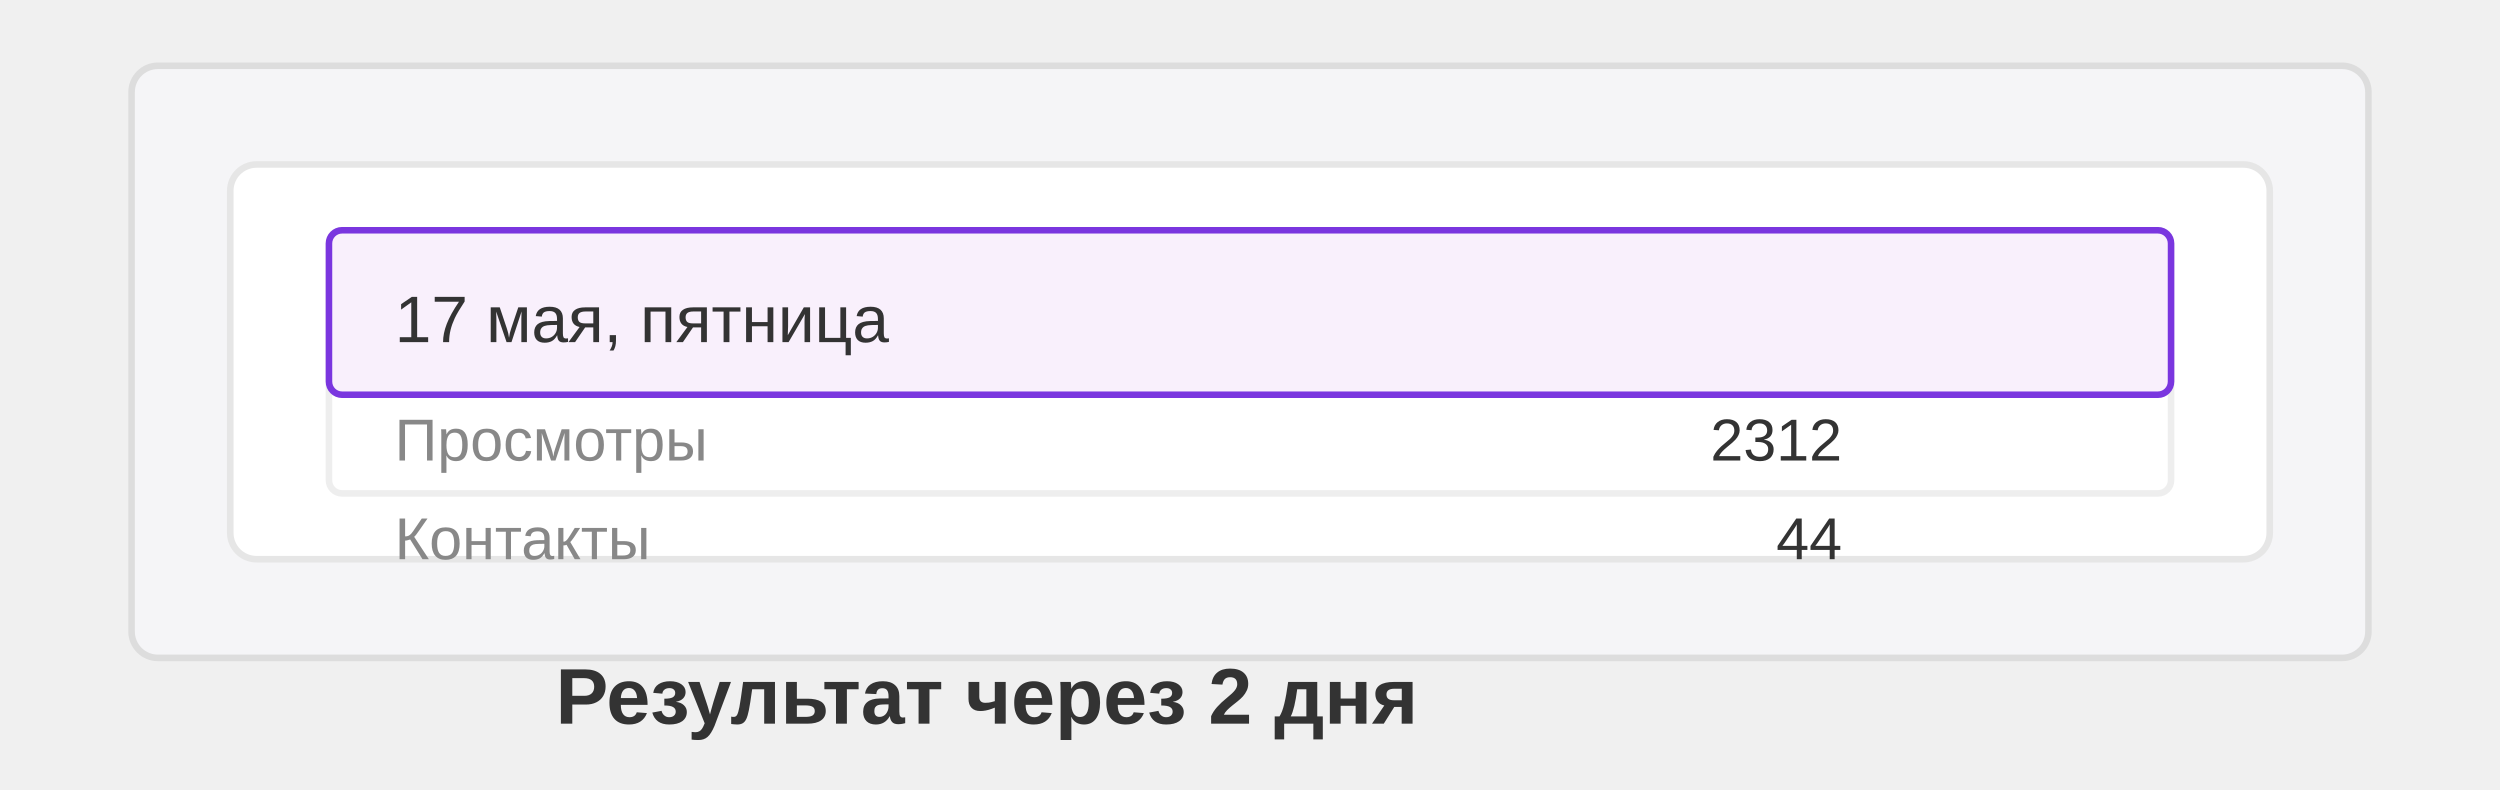
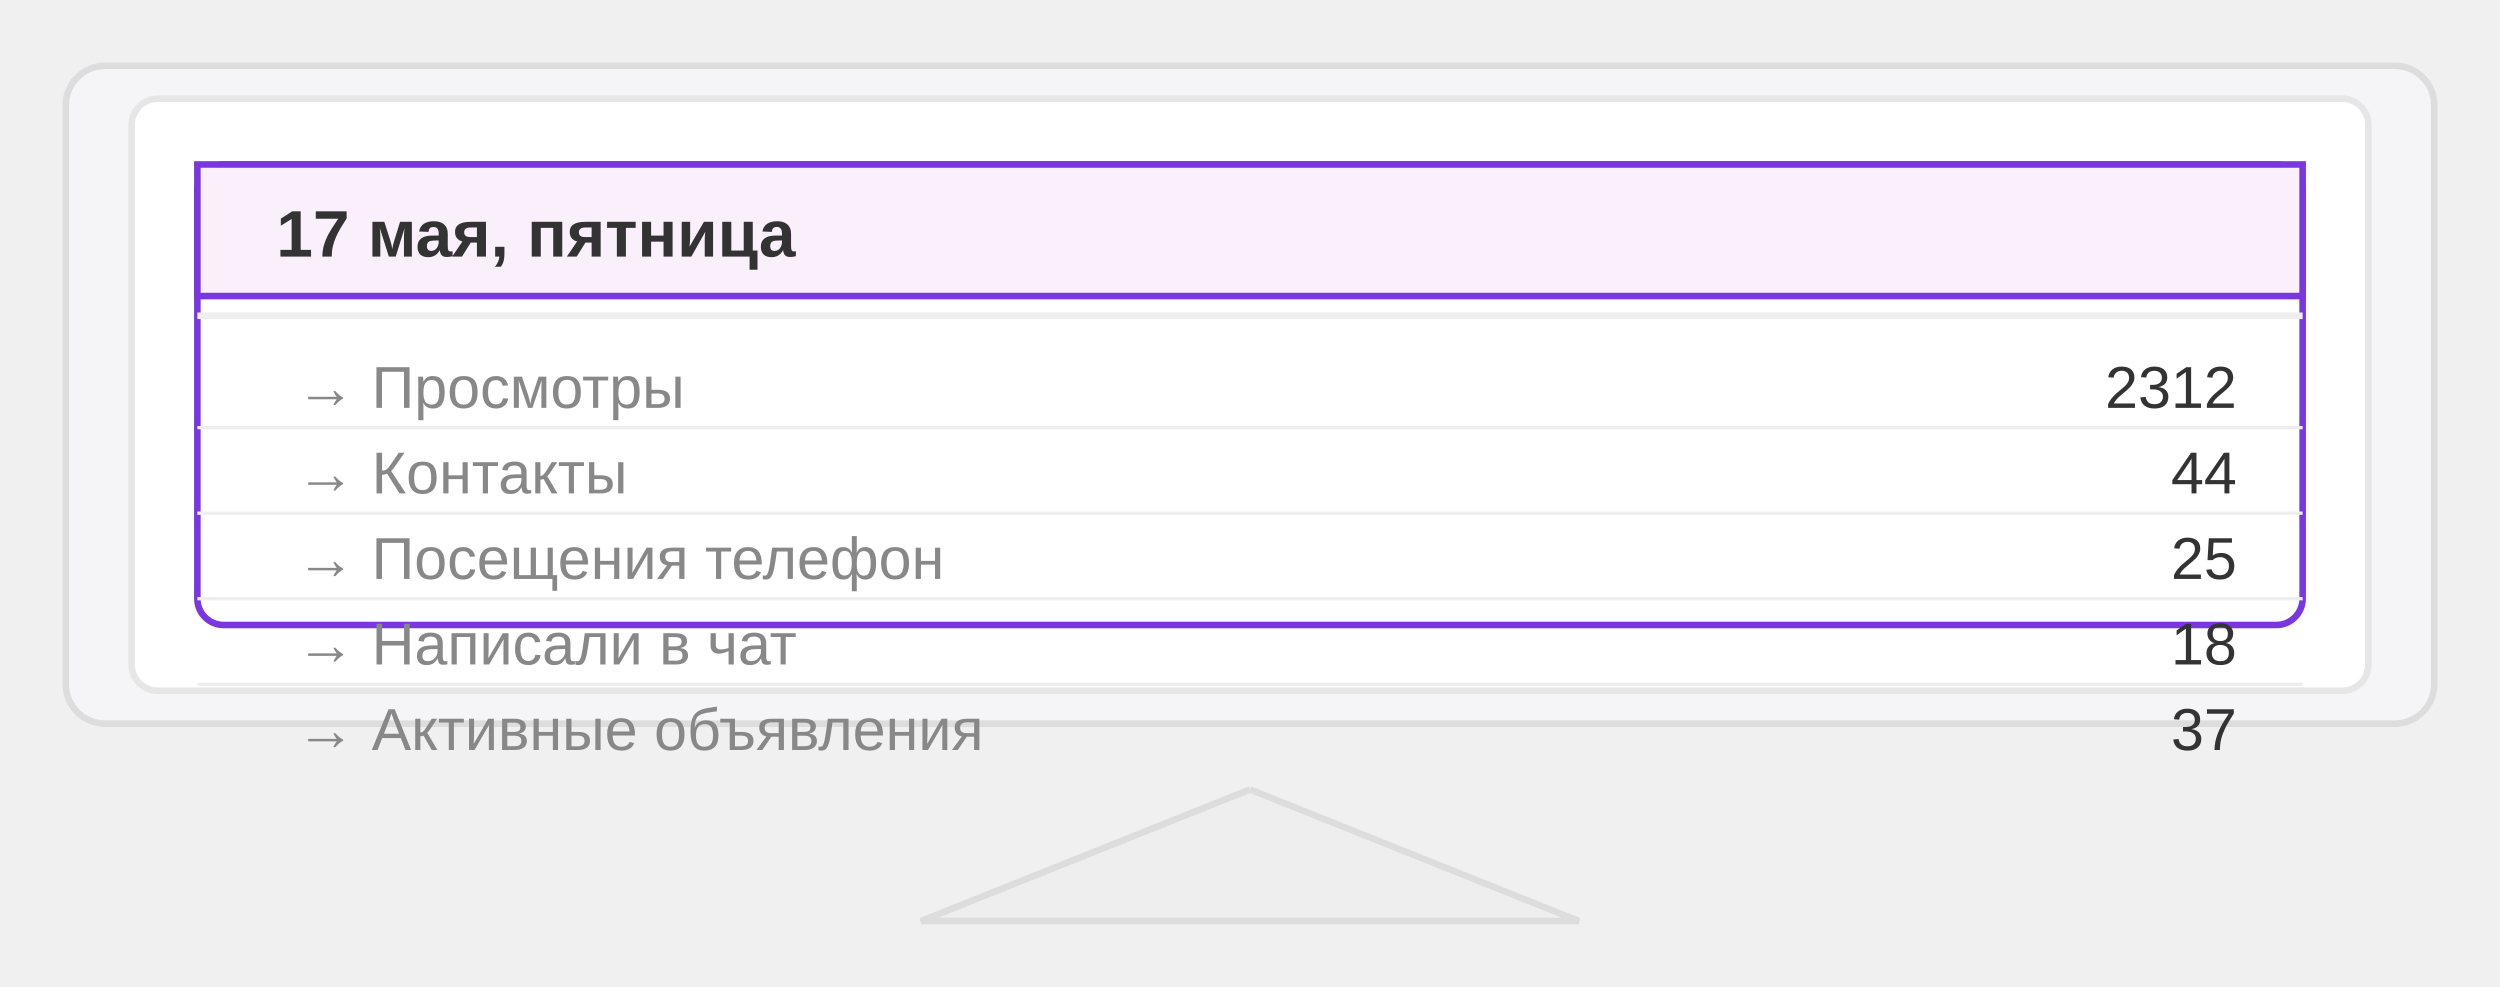
- <svg xmlns="http://www.w3.org/2000/svg" width="380" height="120" viewBox="0 0 380 120" fill="none">
-   <rect x="20" y="10" width="340" height="90" rx="4" fill="#F5F5F7" stroke="#DDDDDD" />
-   <rect x="35" y="25" width="310" height="60" rx="4" fill="white" stroke="#E6E6E6" />
-   <rect x="50" y="35" width="280" height="40" rx="2" fill="white" stroke="#EEEEEE" />
-   <rect x="50" y="35" width="280" height="25" rx="2" fill="#F9F0FC" stroke="#7A36DF" />
-   <text x="60" y="52" font-family="Arial, sans-serif" font-size="10" fill="#333333">17 мая, пятница</text>
-   <text x="60" y="70" font-family="Arial, sans-serif" font-size="9" fill="#888888">Просмотры</text>
-   <text x="280" y="70" font-family="Arial, sans-serif" font-size="9" fill="#333333" text-anchor="end">2312</text>
-   <text x="60" y="85" font-family="Arial, sans-serif" font-size="9" fill="#888888">Контакты</text>
-   <text x="280" y="85" font-family="Arial, sans-serif" font-size="9" fill="#333333" text-anchor="end">44</text>
-   <text x="150" y="110" font-family="Arial, sans-serif" font-size="12" font-weight="bold" fill="#333333" text-anchor="middle">Результат через 2 дня</text>
+ <svg xmlns="http://www.w3.org/2000/svg" width="380" height="150" viewBox="0 0 380 150" fill="none">
+   <rect x="10" y="10" width="360" height="100" rx="6" fill="#F5F5F7" stroke="#DDDDDD" />
+   <rect x="20" y="15" width="340" height="90" rx="4" fill="white" stroke="#E6E6E6" />
+   <rect x="30" y="25" width="320" height="70" rx="4" fill="white" stroke="#7A36DF" />
+   <rect x="30" y="25" width="320" height="20" rx="4 4 0 0" fill="#F9F0FC" stroke="#7A36DF" />
+   <text x="42" y="39" font-family="Arial, sans-serif" font-size="10" font-weight="bold" fill="#333333">17 мая, пятница</text>
+   <line x1="30" y1="48" x2="350" y2="48" stroke="#EEEEEE" stroke-width="1" />
+   <text x="45" y="62" font-family="Arial, sans-serif" font-size="9" fill="#888888">→ Просмотры</text>
+   <text x="340" y="62" font-family="Arial, sans-serif" font-size="9" fill="#333333" text-anchor="end">2312</text>
+   <line x1="30" y1="65" x2="350" y2="65" stroke="#EEEEEE" stroke-width="0.5" />
+   <text x="45" y="75" font-family="Arial, sans-serif" font-size="9" fill="#888888">→ Контакты</text>
+   <text x="340" y="75" font-family="Arial, sans-serif" font-size="9" fill="#333333" text-anchor="end">44</text>
+   <line x1="30" y1="78" x2="350" y2="78" stroke="#EEEEEE" stroke-width="0.5" />
+   <text x="45" y="88" font-family="Arial, sans-serif" font-size="9" fill="#888888">→ Посещения телефон</text>
+   <text x="340" y="88" font-family="Arial, sans-serif" font-size="9" fill="#333333" text-anchor="end">25</text>
+   <line x1="30" y1="91" x2="350" y2="91" stroke="#EEEEEE" stroke-width="0.5" />
+   <text x="45" y="101" font-family="Arial, sans-serif" font-size="9" fill="#888888">→ Написали в чат</text>
+   <text x="340" y="101" font-family="Arial, sans-serif" font-size="9" fill="#333333" text-anchor="end">18</text>
+   <line x1="30" y1="104" x2="350" y2="104" stroke="#EEEEEE" stroke-width="0.5" />
+   <text x="45" y="114" font-family="Arial, sans-serif" font-size="9" fill="#888888">→ Активные объявления</text>
+   <text x="340" y="114" font-family="Arial, sans-serif" font-size="9" fill="#333333" text-anchor="end">37</text>
+   <path d="M190 120 L140 140 L240 140 L190 120" fill="#EEEEEE" stroke="#DDDDDD" />
+   <text x="190" y="160" font-family="Arial, sans-serif" font-size="12" font-weight="bold" fill="#333333" text-anchor="middle">Результат через 2 дня</text>
</svg>
